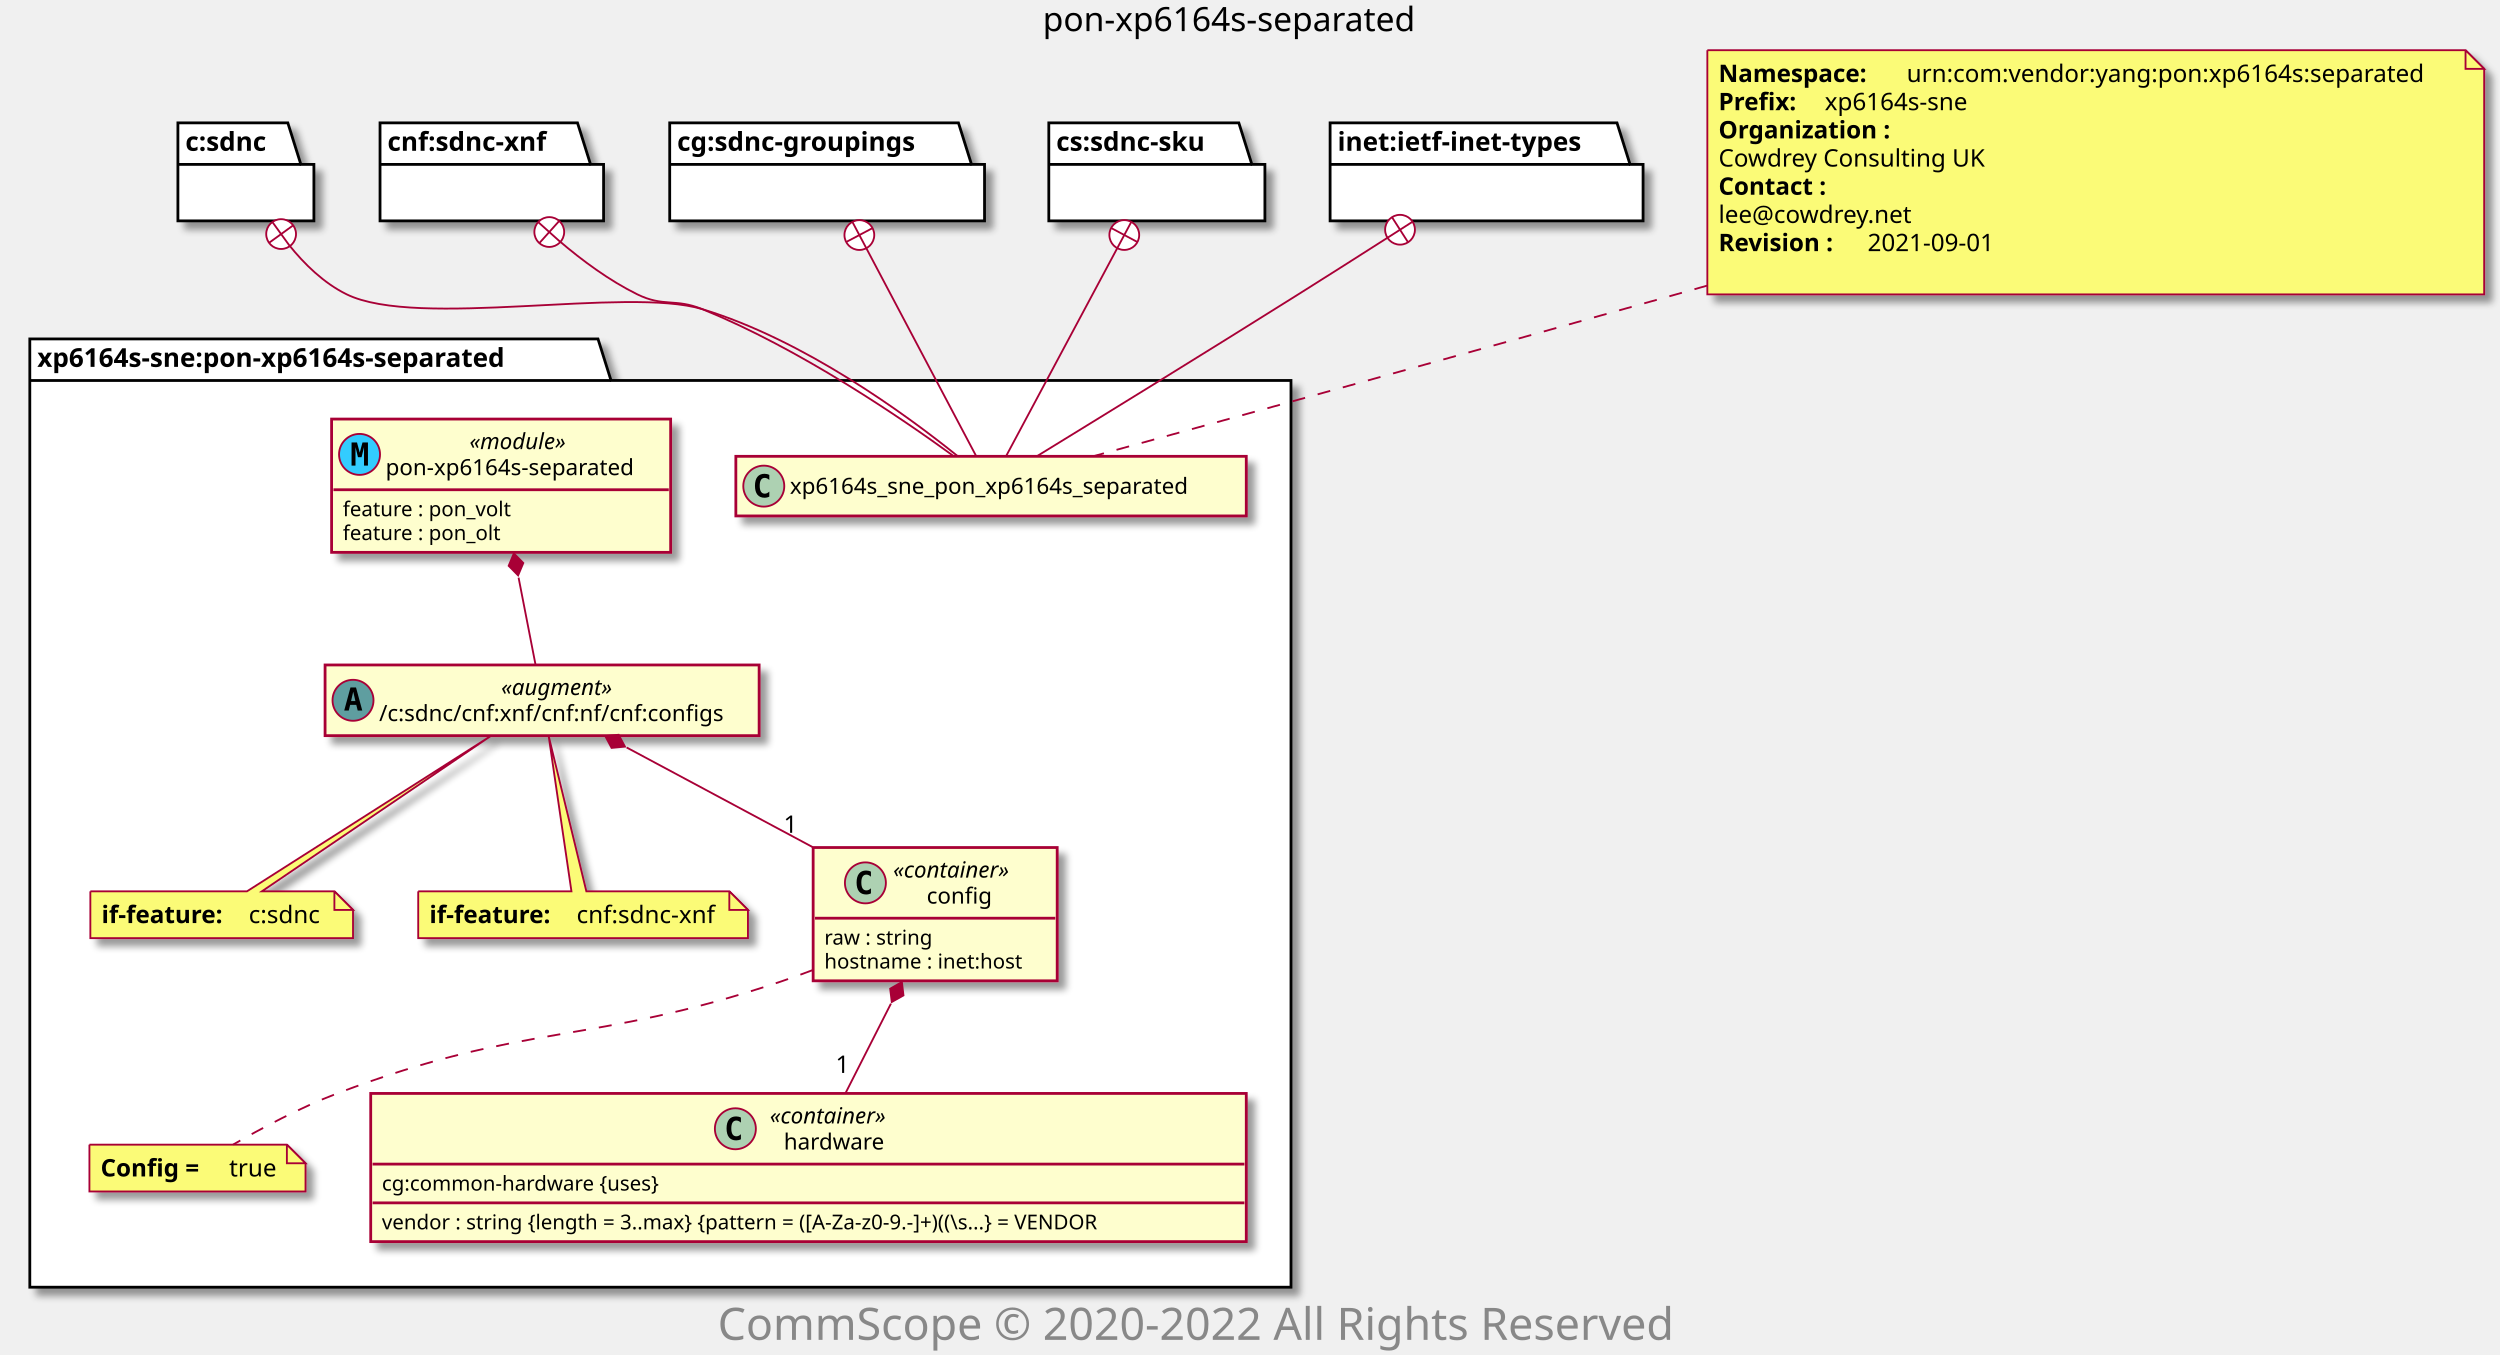
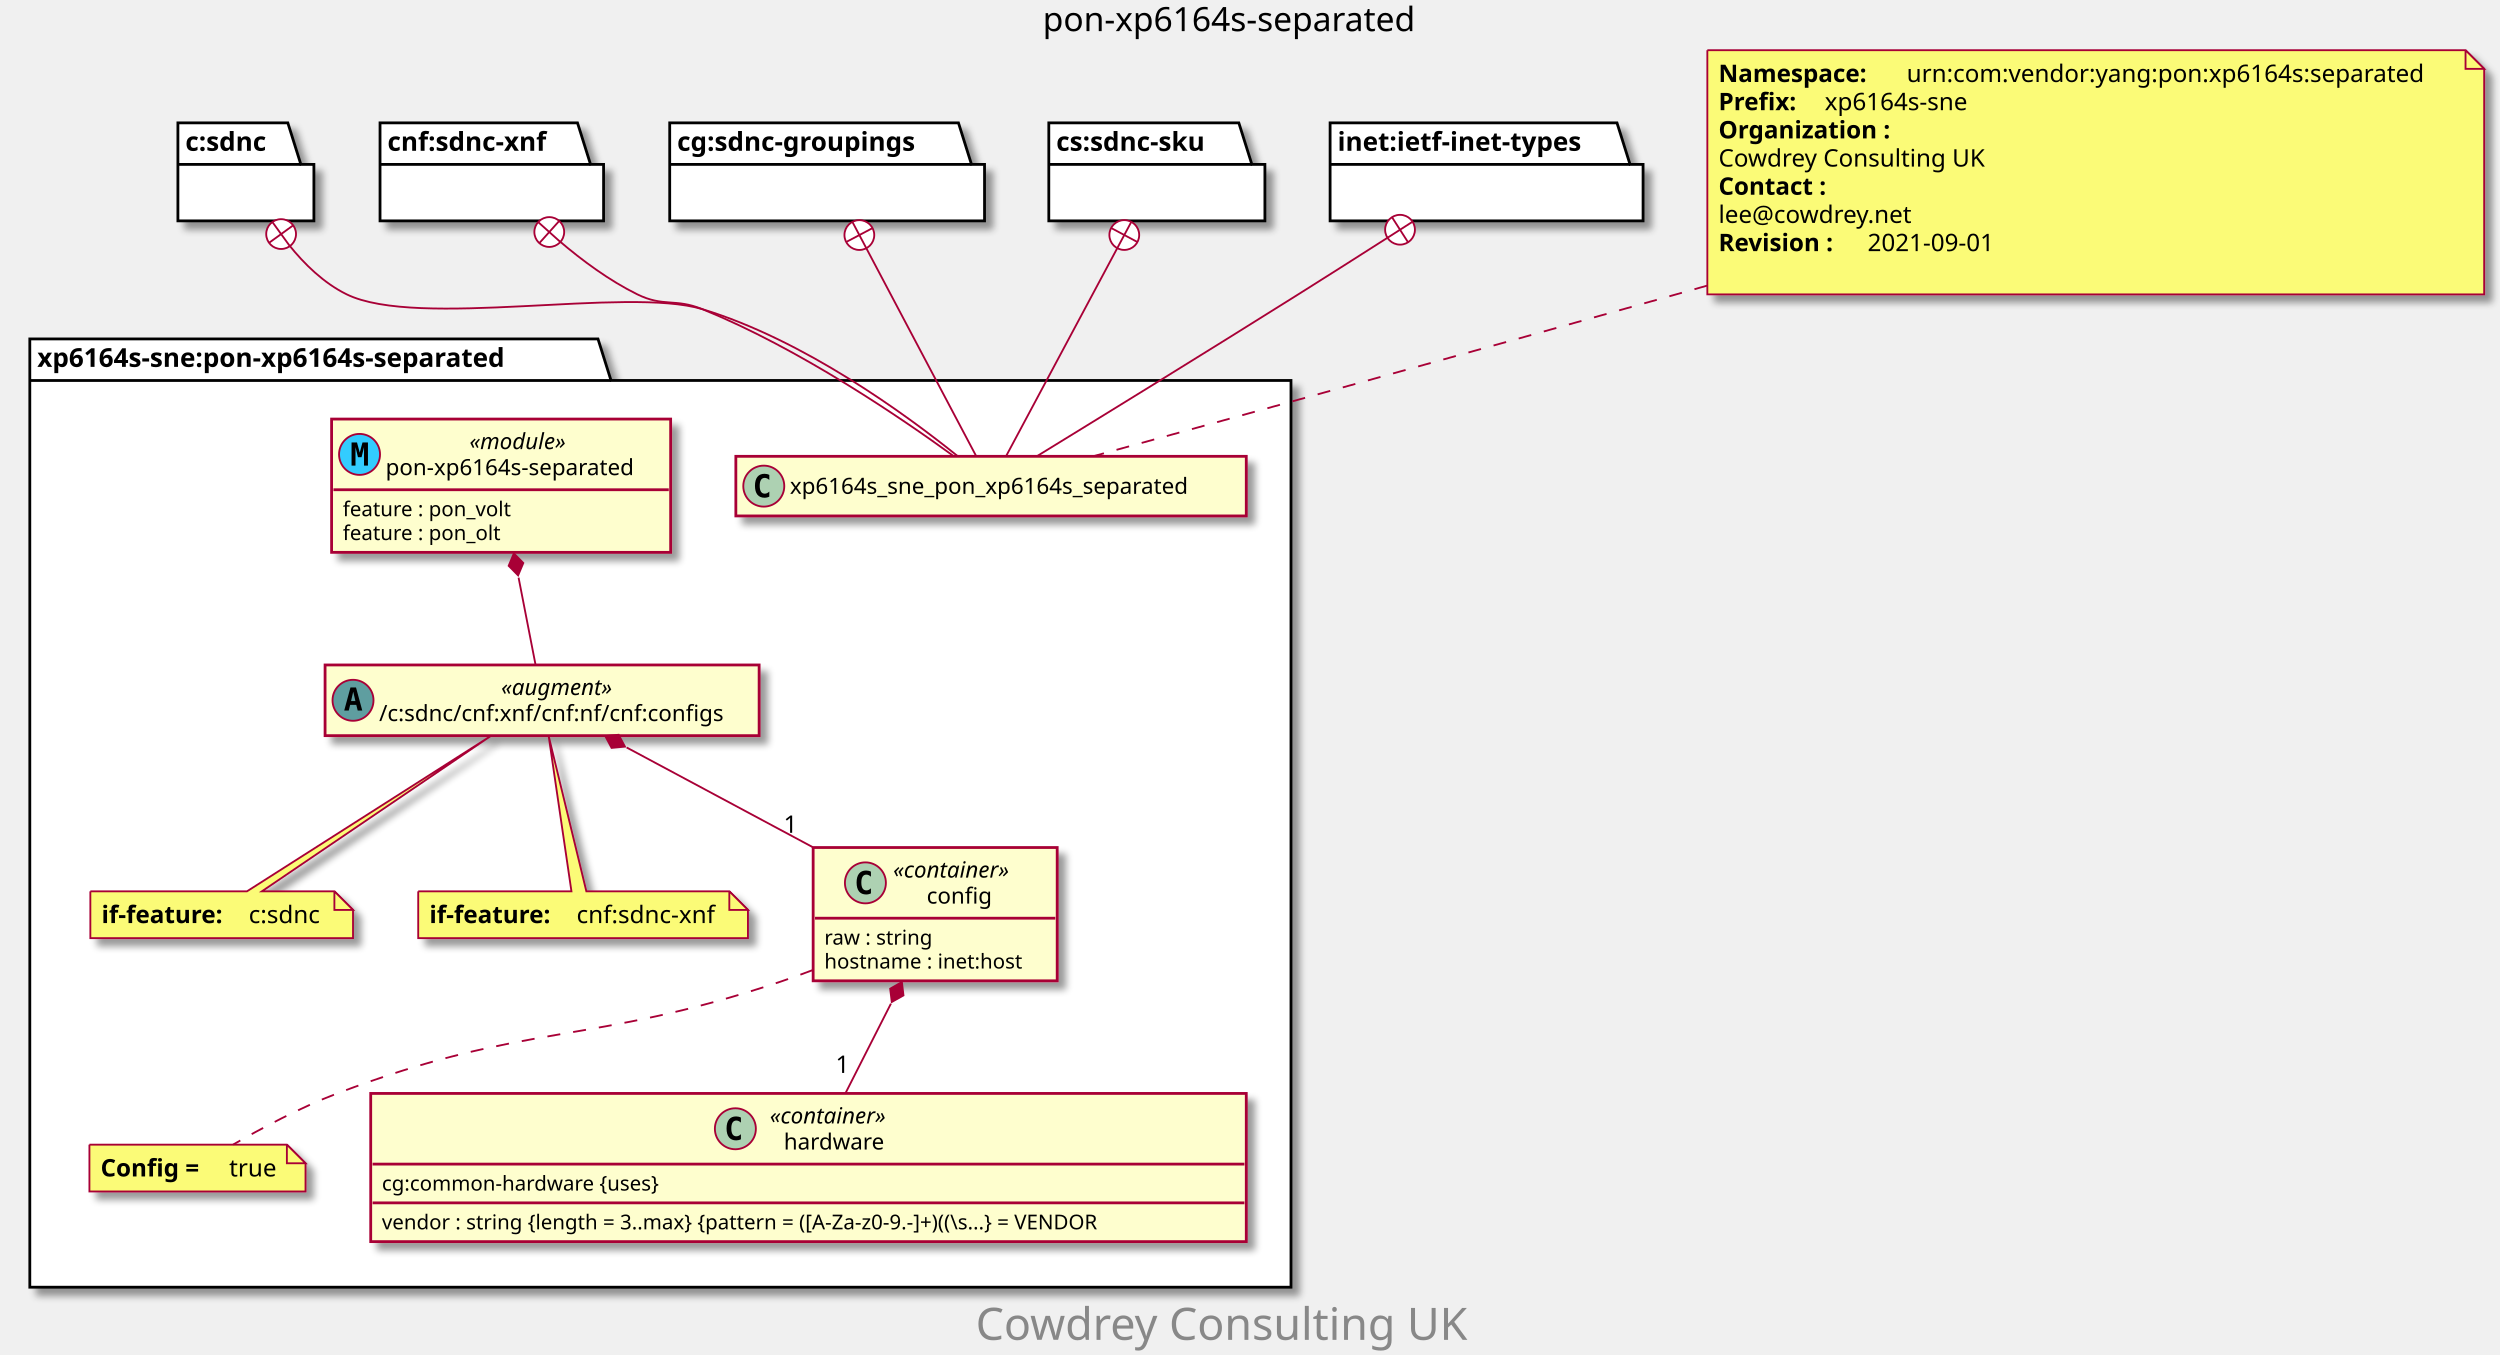
<svg xmlns="http://www.w3.org/2000/svg" contentScriptType="application/ecmascript" contentStyleType="text/css" height="727px" preserveAspectRatio="none" style="width:1342px;height:727px;background:#FFFFFF;" version="1.1" viewBox="0 0 1342 727" width="1342px" zoomAndPan="magnify">
  <defs>
-     <filter height="300%" id="f14nb3xwynvpjp" width="300%" x="-1" y="-1">
+     <filter height="300%" id="f162gcsrbl47yo" width="300%" x="-1" y="-1">
      <feGaussianBlur result="blurOut" stdDeviation="2.0" />
      <feColorMatrix in="blurOut" result="blurOut2" type="matrix" values="0 0 0 0 0 0 0 0 0 0 0 0 0 0 0 0 0 0 .4 0" />
      <feOffset dx="4.0" dy="4.0" in="blurOut2" result="blurOut3" />
      <feBlend in="SourceGraphic" in2="blurOut3" mode="normal" />
    </filter>
  </defs>
  <g>
    <text fill="#000000" font-family="sans-serif" font-size="18" lengthAdjust="spacing" textLength="208" x="559.75" y="16.708">pon-xp6164s-separated</text>
-     <polygon fill="#FFFFFF" filter="url(#f14nb3xwynvpjp)" points="16,181.953,321,181.953,328,204.25,693,204.25,693,690.953,16,690.953,16,181.953" style="stroke:#000000;stroke-width:1.5;" />
+     <polygon fill="#FFFFFF" filter="url(#f162gcsrbl47yo)" points="16,181.953,321,181.953,328,204.25,693,204.25,693,690.953,16,690.953,16,181.953" style="stroke:#000000;stroke-width:1.5;" />
    <line style="stroke:#000000;stroke-width:1.5;" x1="16" x2="328" y1="204.25" y2="204.25" />
    <text fill="#000000" font-family="sans-serif" font-size="14" font-weight="bold" lengthAdjust="spacing" textLength="299" x="20" y="196.948">xp6164s-sne:pon-xp6164s-separated</text>
-     <polygon fill="#FFFFFF" filter="url(#f14nb3xwynvpjp)" points="95.5,65.953,154.5,65.953,161.5,88.25,168.5,88.25,168.5,118.547,95.5,118.547,95.5,65.953" style="stroke:#000000;stroke-width:1.5;" />
+     <polygon fill="#FFFFFF" filter="url(#f162gcsrbl47yo)" points="95.5,65.953,154.5,65.953,161.5,88.25,168.5,88.25,168.5,118.547,95.5,118.547,95.5,65.953" style="stroke:#000000;stroke-width:1.5;" />
    <line style="stroke:#000000;stroke-width:1.5;" x1="95.5" x2="161.5" y1="88.25" y2="88.25" />
    <text fill="#000000" font-family="sans-serif" font-size="14" font-weight="bold" lengthAdjust="spacing" textLength="53" x="99.5" y="80.948">c:sdnc</text>
-     <polygon fill="#FFFFFF" filter="url(#f14nb3xwynvpjp)" points="204,65.953,310,65.953,317,88.25,324,88.25,324,118.547,204,118.547,204,65.953" style="stroke:#000000;stroke-width:1.5;" />
+     <polygon fill="#FFFFFF" filter="url(#f162gcsrbl47yo)" points="204,65.953,310,65.953,317,88.25,324,88.25,324,118.547,204,118.547,204,65.953" style="stroke:#000000;stroke-width:1.5;" />
    <line style="stroke:#000000;stroke-width:1.5;" x1="204" x2="317" y1="88.25" y2="88.25" />
    <text fill="#000000" font-family="sans-serif" font-size="14" font-weight="bold" lengthAdjust="spacing" textLength="100" x="208" y="80.948">cnf:sdnc-xnf</text>
-     <polygon fill="#FFFFFF" filter="url(#f14nb3xwynvpjp)" points="359.5,65.953,514.5,65.953,521.5,88.25,528.5,88.25,528.5,118.547,359.5,118.547,359.5,65.953" style="stroke:#000000;stroke-width:1.5;" />
+     <polygon fill="#FFFFFF" filter="url(#f162gcsrbl47yo)" points="359.5,65.953,514.5,65.953,521.5,88.25,528.5,88.25,528.5,118.547,359.5,118.547,359.5,65.953" style="stroke:#000000;stroke-width:1.5;" />
    <line style="stroke:#000000;stroke-width:1.5;" x1="359.5" x2="521.5" y1="88.25" y2="88.25" />
    <text fill="#000000" font-family="sans-serif" font-size="14" font-weight="bold" lengthAdjust="spacing" textLength="149" x="363.5" y="80.948">cg:sdnc-groupings</text>
-     <polygon fill="#FFFFFF" filter="url(#f14nb3xwynvpjp)" points="563,65.953,665,65.953,672,88.25,679,88.25,679,118.547,563,118.547,563,65.953" style="stroke:#000000;stroke-width:1.5;" />
+     <polygon fill="#FFFFFF" filter="url(#f162gcsrbl47yo)" points="563,65.953,665,65.953,672,88.25,679,88.25,679,118.547,563,118.547,563,65.953" style="stroke:#000000;stroke-width:1.5;" />
    <line style="stroke:#000000;stroke-width:1.5;" x1="563" x2="672" y1="88.25" y2="88.25" />
    <text fill="#000000" font-family="sans-serif" font-size="14" font-weight="bold" lengthAdjust="spacing" textLength="96" x="567" y="80.948">cs:sdnc-sku</text>
-     <polygon fill="#FFFFFF" filter="url(#f14nb3xwynvpjp)" points="714,65.953,868,65.953,875,88.25,882,88.25,882,118.547,714,118.547,714,65.953" style="stroke:#000000;stroke-width:1.5;" />
+     <polygon fill="#FFFFFF" filter="url(#f162gcsrbl47yo)" points="714,65.953,868,65.953,875,88.25,882,88.25,882,118.547,714,118.547,714,65.953" style="stroke:#000000;stroke-width:1.5;" />
    <line style="stroke:#000000;stroke-width:1.5;" x1="714" x2="875" y1="88.25" y2="88.25" />
    <text fill="#000000" font-family="sans-serif" font-size="14" font-weight="bold" lengthAdjust="spacing" textLength="148" x="718" y="80.948">inet:ietf-inet-types</text>
-     <rect fill="#FEFECE" filter="url(#f14nb3xwynvpjp)" height="32" id="xp6164s_sne_pon_xp6164s_separated" style="stroke:#A80036;stroke-width:1.5;" width="274" x="395" y="244.953" />
+     <rect fill="#FEFECE" filter="url(#f162gcsrbl47yo)" height="32" id="xp6164s_sne_pon_xp6164s_separated" style="stroke:#A80036;stroke-width:1.5;" width="274" x="395" y="244.953" />
    <ellipse cx="410" cy="260.953" fill="#ADD1B2" rx="11" ry="11" style="stroke:#A80036;stroke-width:1.0;" />
    <path d="M412.969,266.594 Q412.391,266.891 411.75,267.031 Q411.109,267.188 410.406,267.188 Q407.906,267.188 406.578,265.547 Q405.266,263.891 405.266,260.766 Q405.266,257.641 406.578,255.984 Q407.906,254.328 410.406,254.328 Q411.109,254.328 411.75,254.484 Q412.406,254.641 412.969,254.938 L412.969,257.656 Q412.344,257.078 411.75,256.812 Q411.156,256.531 410.531,256.531 Q409.188,256.531 408.5,257.609 Q407.812,258.672 407.812,260.766 Q407.812,262.859 408.5,263.938 Q409.188,265 410.531,265 Q411.156,265 411.75,264.734 Q412.344,264.453 412.969,263.875 L412.969,266.594 Z " fill="#000000" />
    <text fill="#000000" font-family="sans-serif" font-size="12" lengthAdjust="spacing" textLength="242" x="424" y="265.107">xp6164s_sne_pon_xp6164s_separated</text>
-     <rect codeLine="32" fill="#FEFECE" filter="url(#f14nb3xwynvpjp)" height="71.547" id="pon_xp6164s_separated" style="stroke:#A80036;stroke-width:1.5;" width="182" x="178" y="224.953" />
+     <rect codeLine="32" fill="#FEFECE" filter="url(#f162gcsrbl47yo)" height="71.547" id="pon_xp6164s_separated" style="stroke:#A80036;stroke-width:1.5;" width="182" x="178" y="224.953" />
    <ellipse cx="193" cy="243.922" fill="#33CCFF" rx="11" ry="11" style="stroke:#A80036;stroke-width:1.0;" />
    <path d="M188.719,237.531 L191.641,237.531 L193.109,242.969 L194.578,237.531 L197.516,237.531 L197.516,249.922 L195.406,249.922 L195.406,240 L194.094,245.422 L192.156,245.422 L190.828,240 L190.828,249.922 L188.719,249.922 L188.719,237.531 Z " fill="#000000" />
    <text fill="#000000" font-family="sans-serif" font-size="12" font-style="italic" lengthAdjust="spacing" textLength="60" x="252" y="241.092">«module»</text>
    <text fill="#000000" font-family="sans-serif" font-size="12" lengthAdjust="spacing" textLength="150" x="207" y="255.06">pon-xp6164s-separated</text>
    <line style="stroke:#A80036;stroke-width:1.5;" x1="179" x2="359" y1="262.891" y2="262.891" />
    <text fill="#000000" font-family="sans-serif" font-size="11" lengthAdjust="spacing" textLength="100" x="184" y="277.101">feature : pon_volt</text>
    <text fill="#000000" font-family="sans-serif" font-size="11" lengthAdjust="spacing" textLength="94" x="184" y="289.906">feature : pon_olt</text>
-     <rect codeLine="35" fill="#FEFECE" filter="url(#f14nb3xwynvpjp)" height="37.938" id="c_sdnc_cnf_xnf_cnf_nf_cnf_configs" style="stroke:#A80036;stroke-width:1.5;" width="233" x="174.5" y="356.953" />
+     <rect codeLine="35" fill="#FEFECE" filter="url(#f162gcsrbl47yo)" height="37.938" id="c_sdnc_cnf_xnf_cnf_nf_cnf_configs" style="stroke:#A80036;stroke-width:1.5;" width="233" x="174.5" y="356.953" />
    <ellipse cx="189.5" cy="375.922" fill="#5F9EA0" rx="11" ry="11" style="stroke:#A80036;stroke-width:1.0;" />
    <path d="M189.609,371.266 L188.453,376.344 L190.781,376.344 L189.609,371.266 Z M188.125,369.031 L191.109,369.031 L194.469,381.422 L192.016,381.422 L191.25,378.359 L187.969,378.359 L187.219,381.422 L184.781,381.422 L188.125,369.031 Z " fill="#000000" />
    <text fill="#000000" font-family="sans-serif" font-size="12" font-style="italic" lengthAdjust="spacing" textLength="70" x="269" y="373.092">«augment»</text>
    <text fill="#000000" font-family="sans-serif" font-size="12" lengthAdjust="spacing" textLength="201" x="203.5" y="387.06">/c:sdnc/cnf:xnf/cnf:nf/cnf:configs</text>
-     <path d="M48.5,478.453 L48.5,503.586 A0,0 0 0 0 48.5,503.586 L189.5,503.586 A0,0 0 0 0 189.5,503.586 L189.5,488.453 L179.5,478.453 L140.59,478.453 L263.37,395.113 L132.59,478.453 L48.5,478.453 A0,0 0 0 0 48.5,478.453 " fill="#FBFB77" filter="url(#f14nb3xwynvpjp)" style="stroke:#A80036;stroke-width:1.0;" />
+     <path d="M48.5,478.453 L48.5,503.586 A0,0 0 0 0 48.5,503.586 L189.5,503.586 A0,0 0 0 0 189.5,503.586 L189.5,488.453 L179.5,478.453 L140.59,478.453 L263.37,395.113 L132.59,478.453 L48.5,478.453 A0,0 0 0 0 48.5,478.453 " fill="#FBFB77" filter="url(#f162gcsrbl47yo)" style="stroke:#A80036;stroke-width:1.0;" />
    <path d="M179.5,478.453 L179.5,488.453 L189.5,488.453 L179.5,478.453 " fill="#FBFB77" style="stroke:#A80036;stroke-width:1.0;" />
    <text fill="#000000" font-family="sans-serif" font-size="13" font-weight="bold" lengthAdjust="spacing" textLength="74" x="54.5" y="495.52">if-feature:</text>
    <text fill="#000000" font-family="sans-serif" font-size="13" lengthAdjust="spacing" textLength="41" x="133.5" y="495.52">c:sdnc</text>
-     <path d="M224.5,478.453 L224.5,503.586 A0,0 0 0 0 224.5,503.586 L401.5,503.586 A0,0 0 0 0 401.5,503.586 L401.5,488.453 L391.5,478.453 L314.75,478.453 L294.53,395.113 L306.75,478.453 L224.5,478.453 A0,0 0 0 0 224.5,478.453 " fill="#FBFB77" filter="url(#f14nb3xwynvpjp)" style="stroke:#A80036;stroke-width:1.0;" />
+     <path d="M224.5,478.453 L224.5,503.586 A0,0 0 0 0 224.5,503.586 L401.5,503.586 A0,0 0 0 0 401.5,503.586 L401.5,488.453 L391.5,478.453 L314.75,478.453 L294.53,395.113 L306.75,478.453 L224.5,478.453 A0,0 0 0 0 224.5,478.453 " fill="#FBFB77" filter="url(#f162gcsrbl47yo)" style="stroke:#A80036;stroke-width:1.0;" />
    <path d="M391.5,478.453 L391.5,488.453 L401.5,488.453 L391.5,478.453 " fill="#FBFB77" style="stroke:#A80036;stroke-width:1.0;" />
    <text fill="#000000" font-family="sans-serif" font-size="13" font-weight="bold" lengthAdjust="spacing" textLength="74" x="230.5" y="495.52">if-feature:</text>
    <text fill="#000000" font-family="sans-serif" font-size="13" lengthAdjust="spacing" textLength="77" x="309.5" y="495.52">cnf:sdnc-xnf</text>
-     <rect codeLine="43" fill="#FEFECE" filter="url(#f14nb3xwynvpjp)" height="71.547" id="sdnc_I_sdnc_I_xnf_I_nf_I_configs_I_config" style="stroke:#A80036;stroke-width:1.5;" width="131" x="436.5" y="454.953" />
+     <rect codeLine="43" fill="#FEFECE" filter="url(#f162gcsrbl47yo)" height="71.547" id="sdnc_I_sdnc_I_xnf_I_nf_I_configs_I_config" style="stroke:#A80036;stroke-width:1.5;" width="131" x="436.5" y="454.953" />
    <ellipse cx="464.55" cy="473.922" fill="#ADD1B2" rx="11" ry="11" style="stroke:#A80036;stroke-width:1.0;" />
    <path d="M467.519,479.562 Q466.941,479.859 466.3,480 Q465.659,480.156 464.956,480.156 Q462.456,480.156 461.128,478.516 Q459.816,476.859 459.816,473.734 Q459.816,470.609 461.128,468.953 Q462.456,467.297 464.956,467.297 Q465.659,467.297 466.3,467.453 Q466.956,467.609 467.519,467.906 L467.519,470.625 Q466.894,470.047 466.3,469.781 Q465.706,469.5 465.081,469.5 Q463.738,469.5 463.05,470.578 Q462.363,471.641 462.363,473.734 Q462.363,475.828 463.05,476.906 Q463.738,477.969 465.081,477.969 Q465.706,477.969 466.3,477.703 Q466.894,477.422 467.519,476.844 L467.519,479.562 Z " fill="#000000" />
    <text fill="#000000" font-family="sans-serif" font-size="12" font-style="italic" lengthAdjust="spacing" textLength="74" x="479.45" y="471.092">«container»</text>
    <text fill="#000000" font-family="sans-serif" font-size="12" lengthAdjust="spacing" textLength="38" x="497.45" y="485.06">config</text>
    <line style="stroke:#A80036;stroke-width:1.5;" x1="437.5" x2="566.5" y1="492.891" y2="492.891" />
    <text fill="#000000" font-family="sans-serif" font-size="11" lengthAdjust="spacing" textLength="66" x="442.5" y="507.101">raw : string</text>
    <text fill="#000000" font-family="sans-serif" font-size="11" lengthAdjust="spacing" textLength="119" x="442.5" y="519.906">hostname : inet:host</text>
-     <path d="M48,614.453 L48,639.586 L164,639.586 L164,624.453 L154,614.453 L48,614.453 " fill="#FBFB77" filter="url(#f14nb3xwynvpjp)" style="stroke:#A80036;stroke-width:1.0;" />
+     <path d="M48,614.453 L48,639.586 L164,639.586 L164,624.453 L154,614.453 L48,614.453 " fill="#FBFB77" filter="url(#f162gcsrbl47yo)" style="stroke:#A80036;stroke-width:1.0;" />
    <path d="M154,614.453 L154,624.453 L164,624.453 L154,614.453 " fill="#FBFB77" style="stroke:#A80036;stroke-width:1.0;" />
    <text fill="#000000" font-family="sans-serif" font-size="13" font-weight="bold" lengthAdjust="spacing" textLength="64" x="54" y="631.52">Config =</text>
    <text fill="#000000" font-family="sans-serif" font-size="13" lengthAdjust="spacing" textLength="26" x="123" y="631.52">true</text>
-     <rect codeLine="50" fill="#FEFECE" filter="url(#f14nb3xwynvpjp)" height="79.547" id="sdnc_I_sdnc_I_xnf_I_nf_I_configs_I_config_I_hardware" style="stroke:#A80036;stroke-width:1.5;" width="470" x="199" y="586.953" />
+     <rect codeLine="50" fill="#FEFECE" filter="url(#f162gcsrbl47yo)" height="79.547" id="sdnc_I_sdnc_I_xnf_I_nf_I_configs_I_config_I_hardware" style="stroke:#A80036;stroke-width:1.5;" width="470" x="199" y="586.953" />
    <ellipse cx="394.75" cy="605.922" fill="#ADD1B2" rx="11" ry="11" style="stroke:#A80036;stroke-width:1.0;" />
    <path d="M397.719,611.562 Q397.141,611.859 396.5,612 Q395.859,612.156 395.156,612.156 Q392.656,612.156 391.328,610.516 Q390.016,608.859 390.016,605.734 Q390.016,602.609 391.328,600.953 Q392.656,599.297 395.156,599.297 Q395.859,599.297 396.5,599.453 Q397.156,599.609 397.719,599.906 L397.719,602.625 Q397.094,602.047 396.5,601.781 Q395.906,601.5 395.281,601.5 Q393.938,601.5 393.25,602.578 Q392.562,603.641 392.562,605.734 Q392.562,607.828 393.25,608.906 Q393.938,609.969 395.281,609.969 Q395.906,609.969 396.5,609.703 Q397.094,609.422 397.719,608.844 L397.719,611.562 Z " fill="#000000" />
    <text fill="#000000" font-family="sans-serif" font-size="12" font-style="italic" lengthAdjust="spacing" textLength="74" x="413.25" y="603.092">«container»</text>
    <text fill="#000000" font-family="sans-serif" font-size="12" lengthAdjust="spacing" textLength="59" x="420.75" y="617.061">hardware</text>
    <line style="stroke:#A80036;stroke-width:1.5;" x1="200" x2="668" y1="624.891" y2="624.891" />
    <text fill="#000000" font-family="sans-serif" font-size="11" lengthAdjust="spacing" textLength="170" x="205" y="639.101">cg:common-hardware {uses}</text>
    <line style="stroke:#A80036;stroke-width:1.5;" x1="200" x2="668" y1="645.695" y2="645.695" />
    <text fill="#000000" font-family="sans-serif" font-size="11" lengthAdjust="spacing" textLength="458" x="205" y="659.906">vendor : string {length = 3..max} {pattern = ([A-Za-z0-9.-]+)((\s...}   = VENDOR</text>
-     <path d="M916.5,26.953 L916.5,158.016 L1333.5,158.016 L1333.5,36.953 L1323.5,26.953 L916.5,26.953 " fill="#FBFB77" filter="url(#f14nb3xwynvpjp)" style="stroke:#A80036;stroke-width:1.0;" />
+     <path d="M916.5,26.953 L916.5,158.016 L1333.5,158.016 L1333.5,36.953 L1323.5,26.953 L916.5,26.953 " fill="#FBFB77" filter="url(#f162gcsrbl47yo)" style="stroke:#A80036;stroke-width:1.0;" />
    <path d="M1323.5,26.953 L1323.5,36.953 L1333.5,36.953 L1323.5,26.953 " fill="#FBFB77" style="stroke:#A80036;stroke-width:1.0;" />
    <text fill="#000000" font-family="sans-serif" font-size="13" font-weight="bold" lengthAdjust="spacing" textLength="92" x="922.5" y="44.02">Namespace:</text>
    <text fill="#000000" font-family="sans-serif" font-size="13" lengthAdjust="spacing" textLength="291" x="1023.5" y="44.02">urn:com:vendor:yang:pon:xp6164s:separated</text>
    <text fill="#000000" font-family="sans-serif" font-size="13" font-weight="bold" lengthAdjust="spacing" textLength="48" x="922.5" y="59.153">Prefix:</text>
    <text fill="#000000" font-family="sans-serif" font-size="13" lengthAdjust="spacing" textLength="82" x="979.5" y="59.153">xp6164s-sne</text>
    <text fill="#000000" font-family="sans-serif" font-size="13" font-weight="bold" lengthAdjust="spacing" textLength="104" x="922.5" y="74.286">Organization :</text>
    <text fill="#000000" font-family="sans-serif" font-size="13" lengthAdjust="spacing" textLength="147" x="922.5" y="89.418">Cowdrey Consulting UK</text>
    <text fill="#000000" font-family="sans-serif" font-size="13" font-weight="bold" lengthAdjust="spacing" textLength="67" x="922.5" y="104.551">Contact :</text>
    <text fill="#000000" font-family="sans-serif" font-size="13" lengthAdjust="spacing" textLength="109" x="922.5" y="119.684">lee@cowdrey.net</text>
    <text fill="#000000" font-family="sans-serif" font-size="13" font-weight="bold" lengthAdjust="spacing" textLength="71" x="922.5" y="134.817">Revision :</text>
    <text fill="#000000" font-family="sans-serif" font-size="13" lengthAdjust="spacing" textLength="74" x="1002.5" y="134.817">2021-09-01</text>
    <text fill="#000000" font-family="sans-serif" font-size="13" lengthAdjust="spacing" textLength="0" x="926.5" y="149.95" />
    <path d="M916.32,153.343 C910.83,154.893 905.38,156.433 900,157.953 C788.97,189.253 658.86,225.123 586.91,244.893 " fill="none" id="GMN8-xp6164s_sne_pon_xp6164s_separated" style="stroke:#A80036;stroke-width:1.0;stroke-dasharray:7.0,7.0;" />
    <path codeLine="27" d="M155.06,131.393 C163.42,141.853 173.85,151.973 186,157.953 C224.11,176.733 336.34,153.663 377,165.953 C431.53,182.433 486.43,222.603 513.92,244.723 " fill="none" id="c_sdnc-backto-xp6164s_sne_pon_xp6164s_separated" style="stroke:#A80036;stroke-width:1.0;" />
    <ellipse cx="150.901" cy="125.653" fill="#FFFFFF" rx="8" ry="8" style="stroke:#A80036;stroke-width:1.0;" />
    <line style="stroke:#A80036;stroke-width:1.0;" x1="155.592" x2="146.21" y1="132.134" y2="119.173" />
    <line style="stroke:#A80036;stroke-width:1.0;" x1="144.421" x2="157.381" y1="130.344" y2="120.963" />
    <path codeLine="28" d="M300.09,129.233 C312.51,139.853 327.07,150.593 342,157.953 C356.31,165.003 362.21,159.963 377,165.953 C428.92,186.983 483.58,224.213 512.06,244.953 " fill="none" id="cnf_sdnc_xnf-backto-xp6164s_sne_pon_xp6164s_separated" style="stroke:#A80036;stroke-width:1.0;" />
    <ellipse cx="294.847" cy="124.553" fill="#FFFFFF" rx="8" ry="8" style="stroke:#A80036;stroke-width:1.0;" />
    <line style="stroke:#A80036;stroke-width:1.0;" x1="300.804" x2="288.89" y1="129.893" y2="119.213" />
    <line style="stroke:#A80036;stroke-width:1.0;" x1="289.507" x2="300.187" y1="130.51" y2="118.596" />
    <path codeLine="29" d="M464.6,132.423 C483.48,168.143 510.46,219.203 523.84,244.513 " fill="none" id="cg_sdnc_groupings-backto-xp6164s_sne_pon_xp6164s_separated" style="stroke:#A80036;stroke-width:1.0;" />
    <ellipse cx="461.298" cy="126.176" fill="#FFFFFF" rx="8" ry="8" style="stroke:#A80036;stroke-width:1.0;" />
    <line style="stroke:#A80036;stroke-width:1.0;" x1="465.036" x2="457.56" y1="133.249" y2="119.103" />
    <line style="stroke:#A80036;stroke-width:1.0;" x1="454.225" x2="468.371" y1="129.914" y2="122.438" />
    <path codeLine="30" d="M600.17,132.423 C581.08,168.143 553.78,219.203 540.25,244.513 " fill="none" id="cs_sdnc_sku-backto-xp6164s_sne_pon_xp6164s_separated" style="stroke:#A80036;stroke-width:1.0;" />
    <ellipse cx="603.519" cy="126.158" fill="#FFFFFF" rx="8" ry="8" style="stroke:#A80036;stroke-width:1.0;" />
    <line style="stroke:#A80036;stroke-width:1.0;" x1="599.747" x2="607.29" y1="133.214" y2="119.103" />
    <line style="stroke:#A80036;stroke-width:1.0;" x1="596.463" x2="610.574" y1="122.387" y2="129.93" />
    <path codeLine="31" d="M745.59,127.123 C729.99,137.103 712.83,148.013 697,157.953 C647.38,189.133 588.99,225.043 556.67,244.853 " fill="none" id="inet_ietf_inet_types-backto-xp6164s_sne_pon_xp6164s_separated" style="stroke:#A80036;stroke-width:1.0;" />
    <ellipse cx="751.53" cy="123.323" fill="#FFFFFF" rx="8" ry="8" style="stroke:#A80036;stroke-width:1.0;" />
    <line style="stroke:#A80036;stroke-width:1.0;" x1="744.791" x2="758.27" y1="127.634" y2="119.013" />
    <line style="stroke:#A80036;stroke-width:1.0;" x1="747.22" x2="755.841" y1="116.584" y2="130.063" />
    <path codeLine="36" d="M278.37,310.073 C281.6,326.663 285.02,344.243 287.49,356.913 " fill="none" id="pon_xp6164s_separated-backto-c_sdnc_cnf_xnf_cnf_nf_cnf_configs" style="stroke:#A80036;stroke-width:1.0;" />
    <polygon fill="#A80036" points="275.84,297.083,273.054,303.734,278.122,308.864,280.908,302.213,275.84,297.083" style="stroke:#A80036;stroke-width:1.0;" />
    <path codeLine="44" d="M336.38,401.253 C365.51,416.853 403.81,437.373 436.25,454.743 " fill="none" id="c_sdnc_cnf_xnf_cnf_nf_cnf_configs-backto-sdnc_I_sdnc_I_xnf_I_nf_I_configs_I_config" style="stroke:#A80036;stroke-width:1.0;" />
    <polygon fill="#A80036" points="324.9,395.113,328.298,401.474,335.476,400.783,332.078,394.423,324.9,395.113" style="stroke:#A80036;stroke-width:1.0;" />
    <text fill="#000000" font-family="sans-serif" font-size="13" lengthAdjust="spacing" textLength="8" x="420.621" y="447.061">1</text>
    <path d="M436.2,520.763 C430.43,522.973 424.64,525.063 419,526.953 C315.55,561.583 282.97,548.193 181,586.953 C161.25,594.463 139.98,605.863 125.16,614.403 " fill="none" id="sdnc_I_sdnc_I_xnf_I_nf_I_configs_I_config-GMN28" style="stroke:#A80036;stroke-width:1.0;stroke-dasharray:7.0,7.0;" />
    <path codeLine="51" d="M478.25,538.753 C470.3,554.423 461.53,571.713 453.9,586.733 " fill="none" id="sdnc_I_sdnc_I_xnf_I_nf_I_configs_I_config-backto-sdnc_I_sdnc_I_xnf_I_nf_I_configs_I_config_I_hardware" style="stroke:#A80036;stroke-width:1.0;" />
    <polygon fill="#A80036" points="484.13,527.163,477.848,530.704,478.7,537.864,484.982,534.324,484.13,527.163" style="stroke:#A80036;stroke-width:1.0;" />
    <text fill="#000000" font-family="sans-serif" font-size="13" lengthAdjust="spacing" textLength="8" x="448.533" y="575.945">1</text>
-     <text fill="#888888" font-family="sans-serif" font-size="24" lengthAdjust="spacing" textLength="557" x="385.25" y="719.231">CommScope © 2020-2022 All Rights Reserved</text>
+     <text fill="#888888" font-family="sans-serif" font-size="24" lengthAdjust="spacing" textLength="280" x="523.75" y="719.231">Cowdrey Consulting UK</text>
  </g>
</svg>
